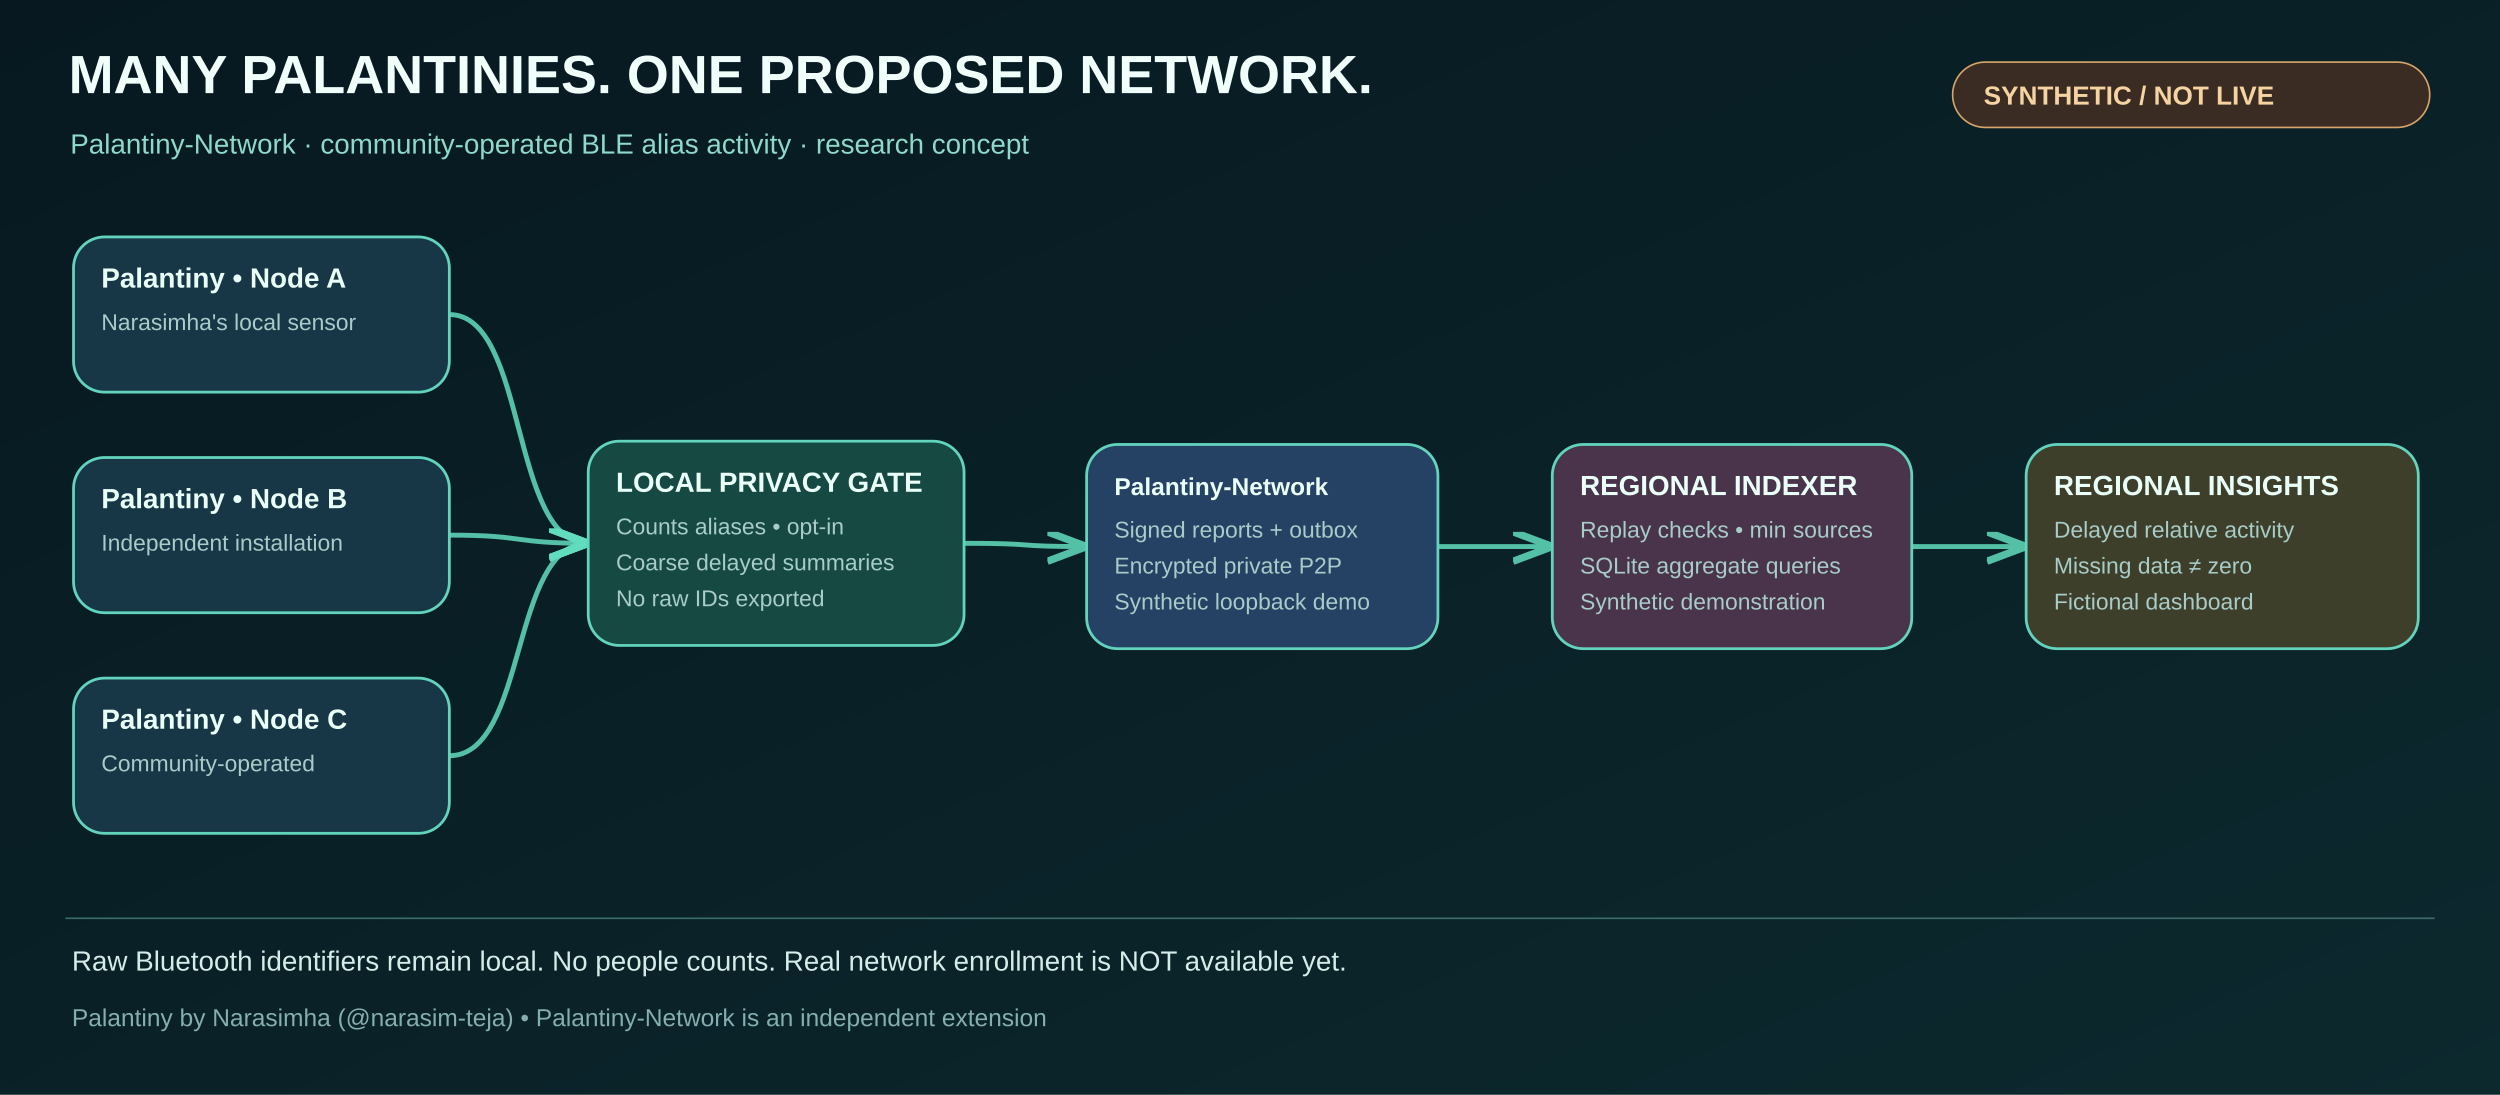
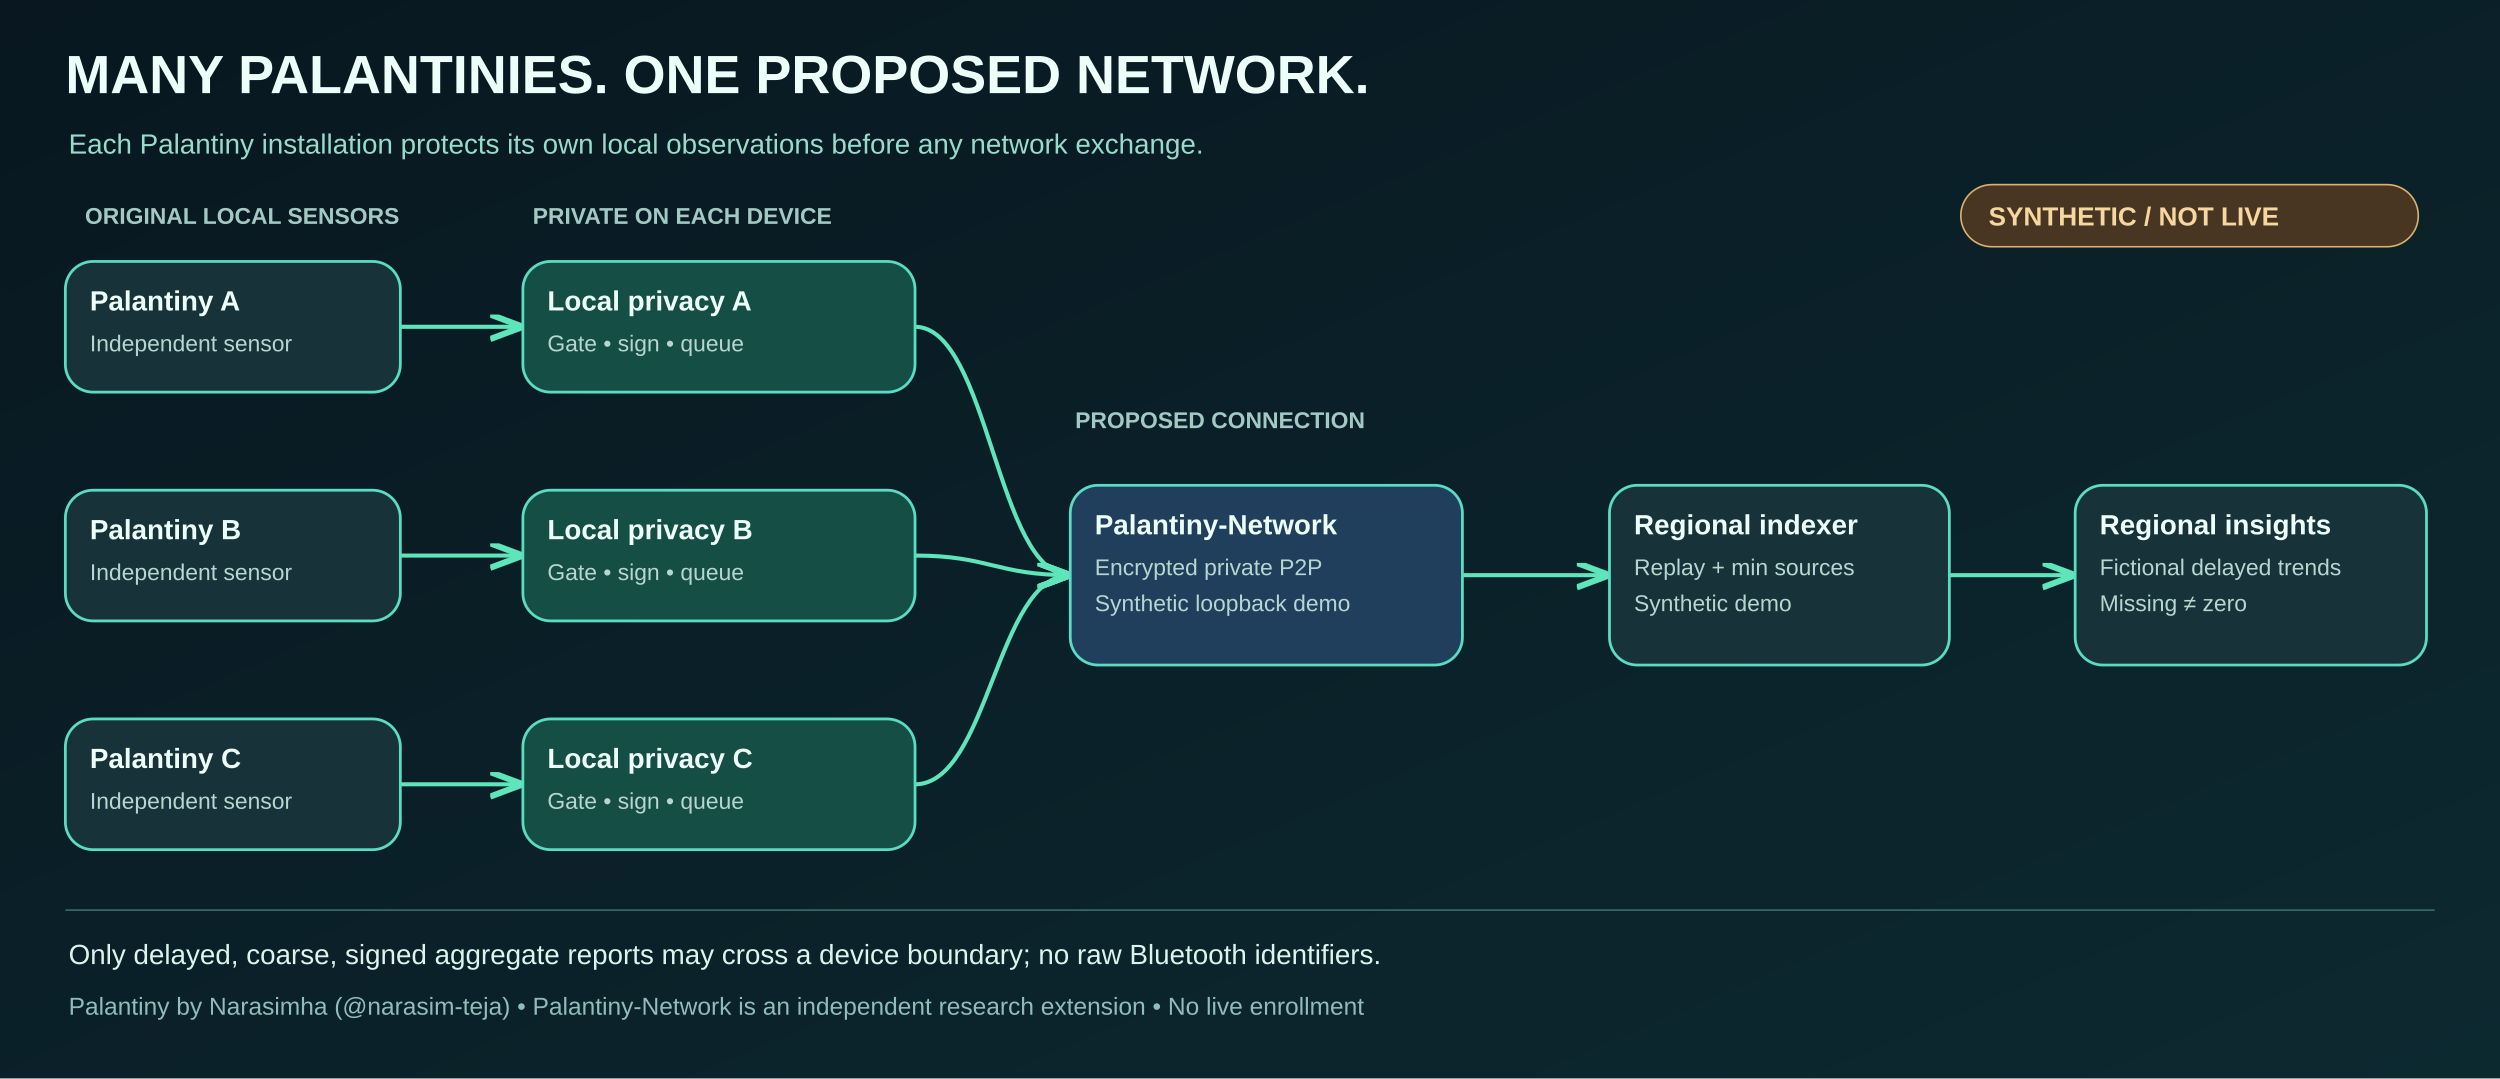
- <svg xmlns="http://www.w3.org/2000/svg" viewBox="0 0 1530 670" width="1530" height="670" role="img" aria-label="MANY PALANTINIES. ONE PROPOSED NETWORK.">
+ <svg xmlns="http://www.w3.org/2000/svg" width="1530" height="660" viewBox="0 0 1530 660" role="img" aria-label="Independent Palantiny nodes, each with a separate on-device privacy gate, connect to a synthetic-only private network demo">
  <defs>
    <marker id="arrow" markerWidth="10" markerHeight="10" refX="8" refY="3" orient="auto">
-       <path d="M0 0L8 3L0 6" fill="none" stroke="#61ddbd" stroke-width="1.5" />
+       <path d="M0 0L8 3L0 6" fill="none" stroke="#5ee5ba" stroke-width="1.5" />
    </marker>
    <linearGradient id="bg" x2="1" y2="1">
-       <stop stop-color="#071820" />
-       <stop offset="1" stop-color="#0c292e" />
+       <stop stop-color="#081720" />
+       <stop offset="1" stop-color="#0d2930" />
    </linearGradient>
  </defs>
  <rect width="100%" height="100%" fill="url(#bg)" />
-   <text x="42" y="57" font-family="Arial, sans-serif" fill="#f0fff9" font-size="33" font-weight="800">MANY PALANTINIES. ONE PROPOSED NETWORK.</text>
-   <text x="43" y="94" font-family="Arial, sans-serif" fill="#8ed9c9" font-size="17">Palantiny-Network · community-operated BLE alias activity · research concept</text>
-   <rect x="1195" y="38" width="292" height="40" rx="20" fill="#3b2c23" stroke="#d6a569" />
-   <text x="1214" y="64" font-family="Arial" fill="#f5d4a1" font-size="16" font-weight="700">SYNTHETIC / NOT LIVE</text>
-   <path d="M275 192.5 C323 192.5,312 332.5,360 332.5" stroke="#61ddbd" stroke-width="3" fill="none" marker-end="url(#arrow)" opacity=".85" />
-   <path d="M275 327.5 C323 327.5,312 332.5,360 332.5" stroke="#61ddbd" stroke-width="3" fill="none" marker-end="url(#arrow)" opacity=".85" />
-   <path d="M275 462.5 C323 462.5,312 332.5,360 332.5" stroke="#61ddbd" stroke-width="3" fill="none" marker-end="url(#arrow)" opacity=".85" />
-   <path d="M590 332.5 C638 332.5,617 334.5,665 334.5" stroke="#61ddbd" stroke-width="3" fill="none" marker-end="url(#arrow)" opacity=".85" />
-   <path d="M880 334.5 C928 334.5,902 334.5,950 334.5" stroke="#61ddbd" stroke-width="3" fill="none" marker-end="url(#arrow)" opacity=".85" />
-   <path d="M1170 334.5 C1218 334.5,1192 334.5,1240 334.5" stroke="#61ddbd" stroke-width="3" fill="none" marker-end="url(#arrow)" opacity=".85" />
  <g font-family="Arial, sans-serif">
+     <text x="40" y="57" font-size="33" font-weight="800" fill="#edfff8">MANY PALANTINIES. ONE PROPOSED NETWORK.</text>
+     <text x="42" y="94" font-size="17" fill="#97dcca">Each Palantiny installation protects its own local observations before any network exchange.</text>
+     <rect x="1200" y="113" width="280" height="38" rx="19" fill="#483522" stroke="#dbb26b" />
+     <text x="1217" y="138" font-size="16" fill="#f6d7a0" font-weight="700">SYNTHETIC / NOT LIVE</text>
+     <text x="52" y="137" fill="#a3c9c4" font-size="14" font-weight="700">ORIGINAL LOCAL SENSORS</text>
+     <text x="326" y="137" fill="#a3c9c4" font-size="14" font-weight="700">PRIVATE ON EACH DEVICE</text>
+     <text x="658" y="262" fill="#a3c9c4" font-size="14" font-weight="700">PROPOSED CONNECTION</text>
+     <path d="M245 200 C290 200 275 200 320 200" stroke="#5ee5ba" stroke-width="2.5" fill="none" marker-end="url(#arrow)" />
+     <path d="M245 340 C290 340 275 340 320 340" stroke="#5ee5ba" stroke-width="2.5" fill="none" marker-end="url(#arrow)" />
+     <path d="M245 480 C290 480 275 480 320 480" stroke="#5ee5ba" stroke-width="2.5" fill="none" marker-end="url(#arrow)" />
+     <path d="M560 200 C605 200 610 352 655 352" stroke="#5ee5ba" stroke-width="2.5" fill="none" marker-end="url(#arrow)" />
+     <path d="M560 340 C605 340 610 352 655 352" stroke="#5ee5ba" stroke-width="2.5" fill="none" marker-end="url(#arrow)" />
+     <path d="M560 480 C605 480 610 352 655 352" stroke="#5ee5ba" stroke-width="2.5" fill="none" marker-end="url(#arrow)" />
+     <path d="M895 352 C940 352 940 352 985 352" stroke="#5ee5ba" stroke-width="2.5" fill="none" marker-end="url(#arrow)" />
+     <path d="M1193 352 C1238 352 1225 352 1270 352" stroke="#5ee5ba" stroke-width="2.5" fill="none" marker-end="url(#arrow)" />
    <g>
-       <rect x="45" y="145" width="230" height="95" rx="19" fill="#173747" stroke="#62d4bd" stroke-width="1.7" />
-       <text x="62" y="176" fill="#e9fff8" font-size="17" font-weight="700">Palantiny • Node A</text>
-       <text x="62" y="202" fill="#a8ccc8" font-size="14">Narasimha's local sensor</text>
+       <rect x="40" y="160" width="205" height="80" rx="17" fill="#173239" stroke="#59dcc2" stroke-width="1.7" />
+       <text x="55" y="190" font-size="17" font-weight="700" fill="#edfff8">Palantiny A</text>
+       <text x="55" y="215" font-size="14" fill="#b7d6d0">Independent sensor</text>
    </g>
    <g>
-       <rect x="45" y="280" width="230" height="95" rx="19" fill="#173747" stroke="#62d4bd" stroke-width="1.7" />
-       <text x="62" y="311" fill="#e9fff8" font-size="17" font-weight="700">Palantiny • Node B</text>
-       <text x="62" y="337" fill="#a8ccc8" font-size="14">Independent installation</text>
+       <rect x="40" y="300" width="205" height="80" rx="17" fill="#173239" stroke="#59dcc2" stroke-width="1.7" />
+       <text x="55" y="330" font-size="17" font-weight="700" fill="#edfff8">Palantiny B</text>
+       <text x="55" y="355" font-size="14" fill="#b7d6d0">Independent sensor</text>
    </g>
    <g>
-       <rect x="45" y="415" width="230" height="95" rx="19" fill="#173747" stroke="#62d4bd" stroke-width="1.7" />
-       <text x="62" y="446" fill="#e9fff8" font-size="17" font-weight="700">Palantiny • Node C</text>
-       <text x="62" y="472" fill="#a8ccc8" font-size="14">Community-operated</text>
+       <rect x="40" y="440" width="205" height="80" rx="17" fill="#173239" stroke="#59dcc2" stroke-width="1.7" />
+       <text x="55" y="470" font-size="17" font-weight="700" fill="#edfff8">Palantiny C</text>
+       <text x="55" y="495" font-size="14" fill="#b7d6d0">Independent sensor</text>
    </g>
    <g>
-       <rect x="360" y="270" width="230" height="125" rx="19" fill="#164942" stroke="#62d4bd" stroke-width="1.7" />
-       <text x="377" y="301" fill="#e9fff8" font-size="17" font-weight="700">LOCAL PRIVACY GATE</text>
-       <text x="377" y="327" fill="#a8ccc8" font-size="14">Counts aliases • opt-in</text>
-       <text x="377" y="349" fill="#a8ccc8" font-size="14">Coarse delayed summaries</text>
-       <text x="377" y="371" fill="#a8ccc8" font-size="14">No raw IDs exported</text>
+       <rect x="320" y="160" width="240" height="80" rx="17" fill="#154e45" stroke="#59dcc2" stroke-width="1.7" />
+       <text x="335" y="190" font-size="17" font-weight="700" fill="#edfff8">Local privacy A</text>
+       <text x="335" y="215" font-size="14" fill="#b7d6d0">Gate • sign • queue</text>
    </g>
    <g>
-       <rect x="665" y="272" width="215" height="125" rx="19" fill="#254164" stroke="#62d4bd" stroke-width="1.7" />
-       <text x="682" y="303" fill="#e9fff8" font-size="15" font-weight="700">Palantiny-Network</text>
-       <text x="682" y="329" fill="#a8ccc8" font-size="14">Signed reports + outbox</text>
-       <text x="682" y="351" fill="#a8ccc8" font-size="14">Encrypted private P2P</text>
-       <text x="682" y="373" fill="#a8ccc8" font-size="14">Synthetic loopback demo</text>
+       <rect x="320" y="300" width="240" height="80" rx="17" fill="#154e45" stroke="#59dcc2" stroke-width="1.7" />
+       <text x="335" y="330" font-size="17" font-weight="700" fill="#edfff8">Local privacy B</text>
+       <text x="335" y="355" font-size="14" fill="#b7d6d0">Gate • sign • queue</text>
    </g>
    <g>
-       <rect x="950" y="272" width="220" height="125" rx="19" fill="#49344b" stroke="#62d4bd" stroke-width="1.7" />
-       <text x="967" y="303" fill="#e9fff8" font-size="17" font-weight="700">REGIONAL INDEXER</text>
-       <text x="967" y="329" fill="#a8ccc8" font-size="14">Replay checks • min sources</text>
-       <text x="967" y="351" fill="#a8ccc8" font-size="14">SQLite aggregate queries</text>
-       <text x="967" y="373" fill="#a8ccc8" font-size="14">Synthetic demonstration</text>
+       <rect x="320" y="440" width="240" height="80" rx="17" fill="#154e45" stroke="#59dcc2" stroke-width="1.7" />
+       <text x="335" y="470" font-size="17" font-weight="700" fill="#edfff8">Local privacy C</text>
+       <text x="335" y="495" font-size="14" fill="#b7d6d0">Gate • sign • queue</text>
    </g>
    <g>
-       <rect x="1240" y="272" width="240" height="125" rx="19" fill="#3e3f2a" stroke="#62d4bd" stroke-width="1.7" />
-       <text x="1257" y="303" fill="#e9fff8" font-size="17" font-weight="700">REGIONAL INSIGHTS</text>
-       <text x="1257" y="329" fill="#a8ccc8" font-size="14">Delayed relative activity</text>
-       <text x="1257" y="351" fill="#a8ccc8" font-size="14">Missing data ≠ zero</text>
-       <text x="1257" y="373" fill="#a8ccc8" font-size="14">Fictional dashboard</text>
+       <rect x="655" y="297" width="240" height="110" rx="17" fill="#203f5c" stroke="#59dcc2" stroke-width="1.7" />
+       <text x="670" y="327" font-size="17" font-weight="700" fill="#edfff8">Palantiny-Network</text>
+       <text x="670" y="352" font-size="14" fill="#b7d6d0">Encrypted private P2P</text>
+       <text x="670" y="374" font-size="14" fill="#b7d6d0">Synthetic loopback demo</text>
    </g>
+     <g>
+       <rect x="985" y="297" width="208" height="110" rx="17" fill="#173239" stroke="#59dcc2" stroke-width="1.7" />
+       <text x="1000" y="327" font-size="17" font-weight="700" fill="#edfff8">Regional indexer</text>
+       <text x="1000" y="352" font-size="14" fill="#b7d6d0">Replay + min sources</text>
+       <text x="1000" y="374" font-size="14" fill="#b7d6d0">Synthetic demo</text>
+     </g>
+     <g>
+       <rect x="1270" y="297" width="215" height="110" rx="17" fill="#173239" stroke="#59dcc2" stroke-width="1.7" />
+       <text x="1285" y="327" font-size="17" font-weight="700" fill="#edfff8">Regional insights</text>
+       <text x="1285" y="352" font-size="14" fill="#b7d6d0">Fictional delayed trends</text>
+       <text x="1285" y="374" font-size="14" fill="#b7d6d0">Missing ≠ zero</text>
+     </g>
+     <path d="M40 557H1490" stroke="#396c6b" />
+     <text x="42" y="590" font-size="17" fill="#dbf5ec">Only delayed, coarse, signed aggregate reports may cross a device boundary; no raw Bluetooth identifiers.</text>
+     <text x="42" y="621" font-size="15" fill="#90bdba">Palantiny by Narasimha (@narasim-teja) • Palantiny-Network is an independent research extension • No live enrollment</text>
  </g>
-   <path d="M40 562 H1490" stroke="#396c6b" />
-   <text x="44" y="594" font-family="Arial" font-size="17" fill="#d5ece8">Raw Bluetooth identifiers remain local. No people counts. Real network enrollment is NOT available yet.</text>
-   <text x="44" y="628" font-family="Arial" font-size="15" fill="#85afae">Palantiny by Narasimha (@narasim-teja)  •  Palantiny-Network is an independent extension</text>
</svg>
